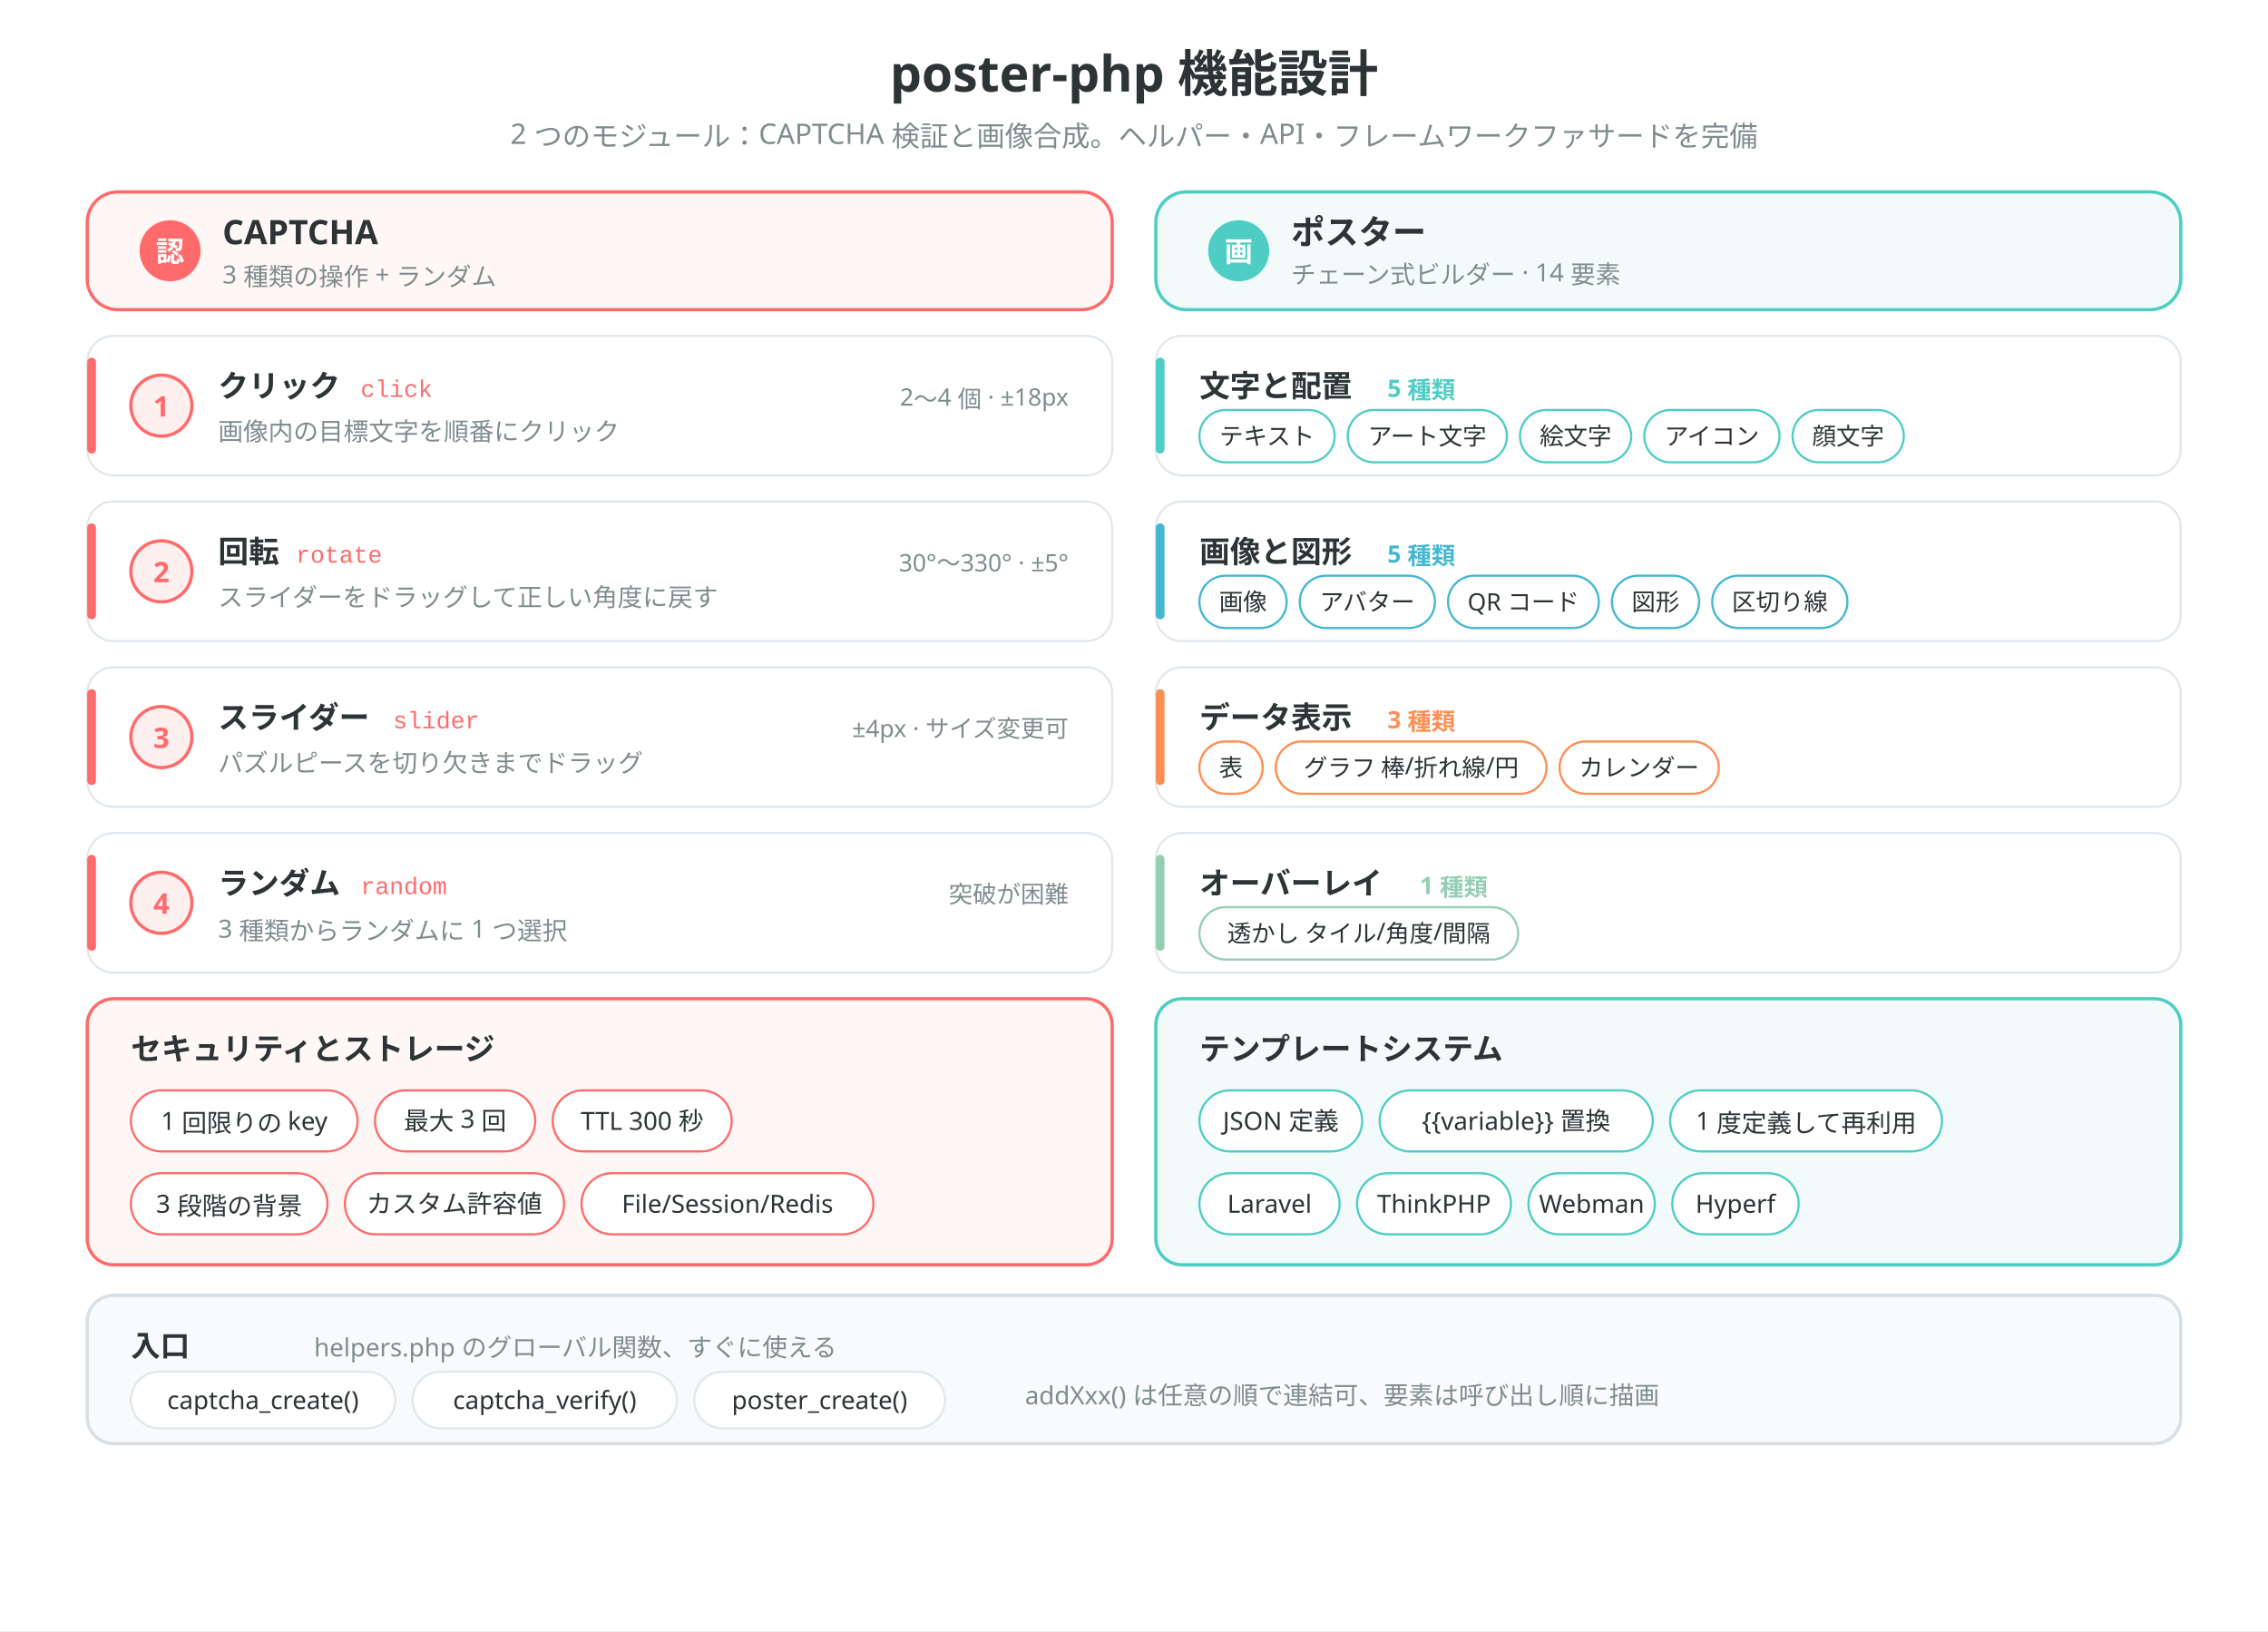
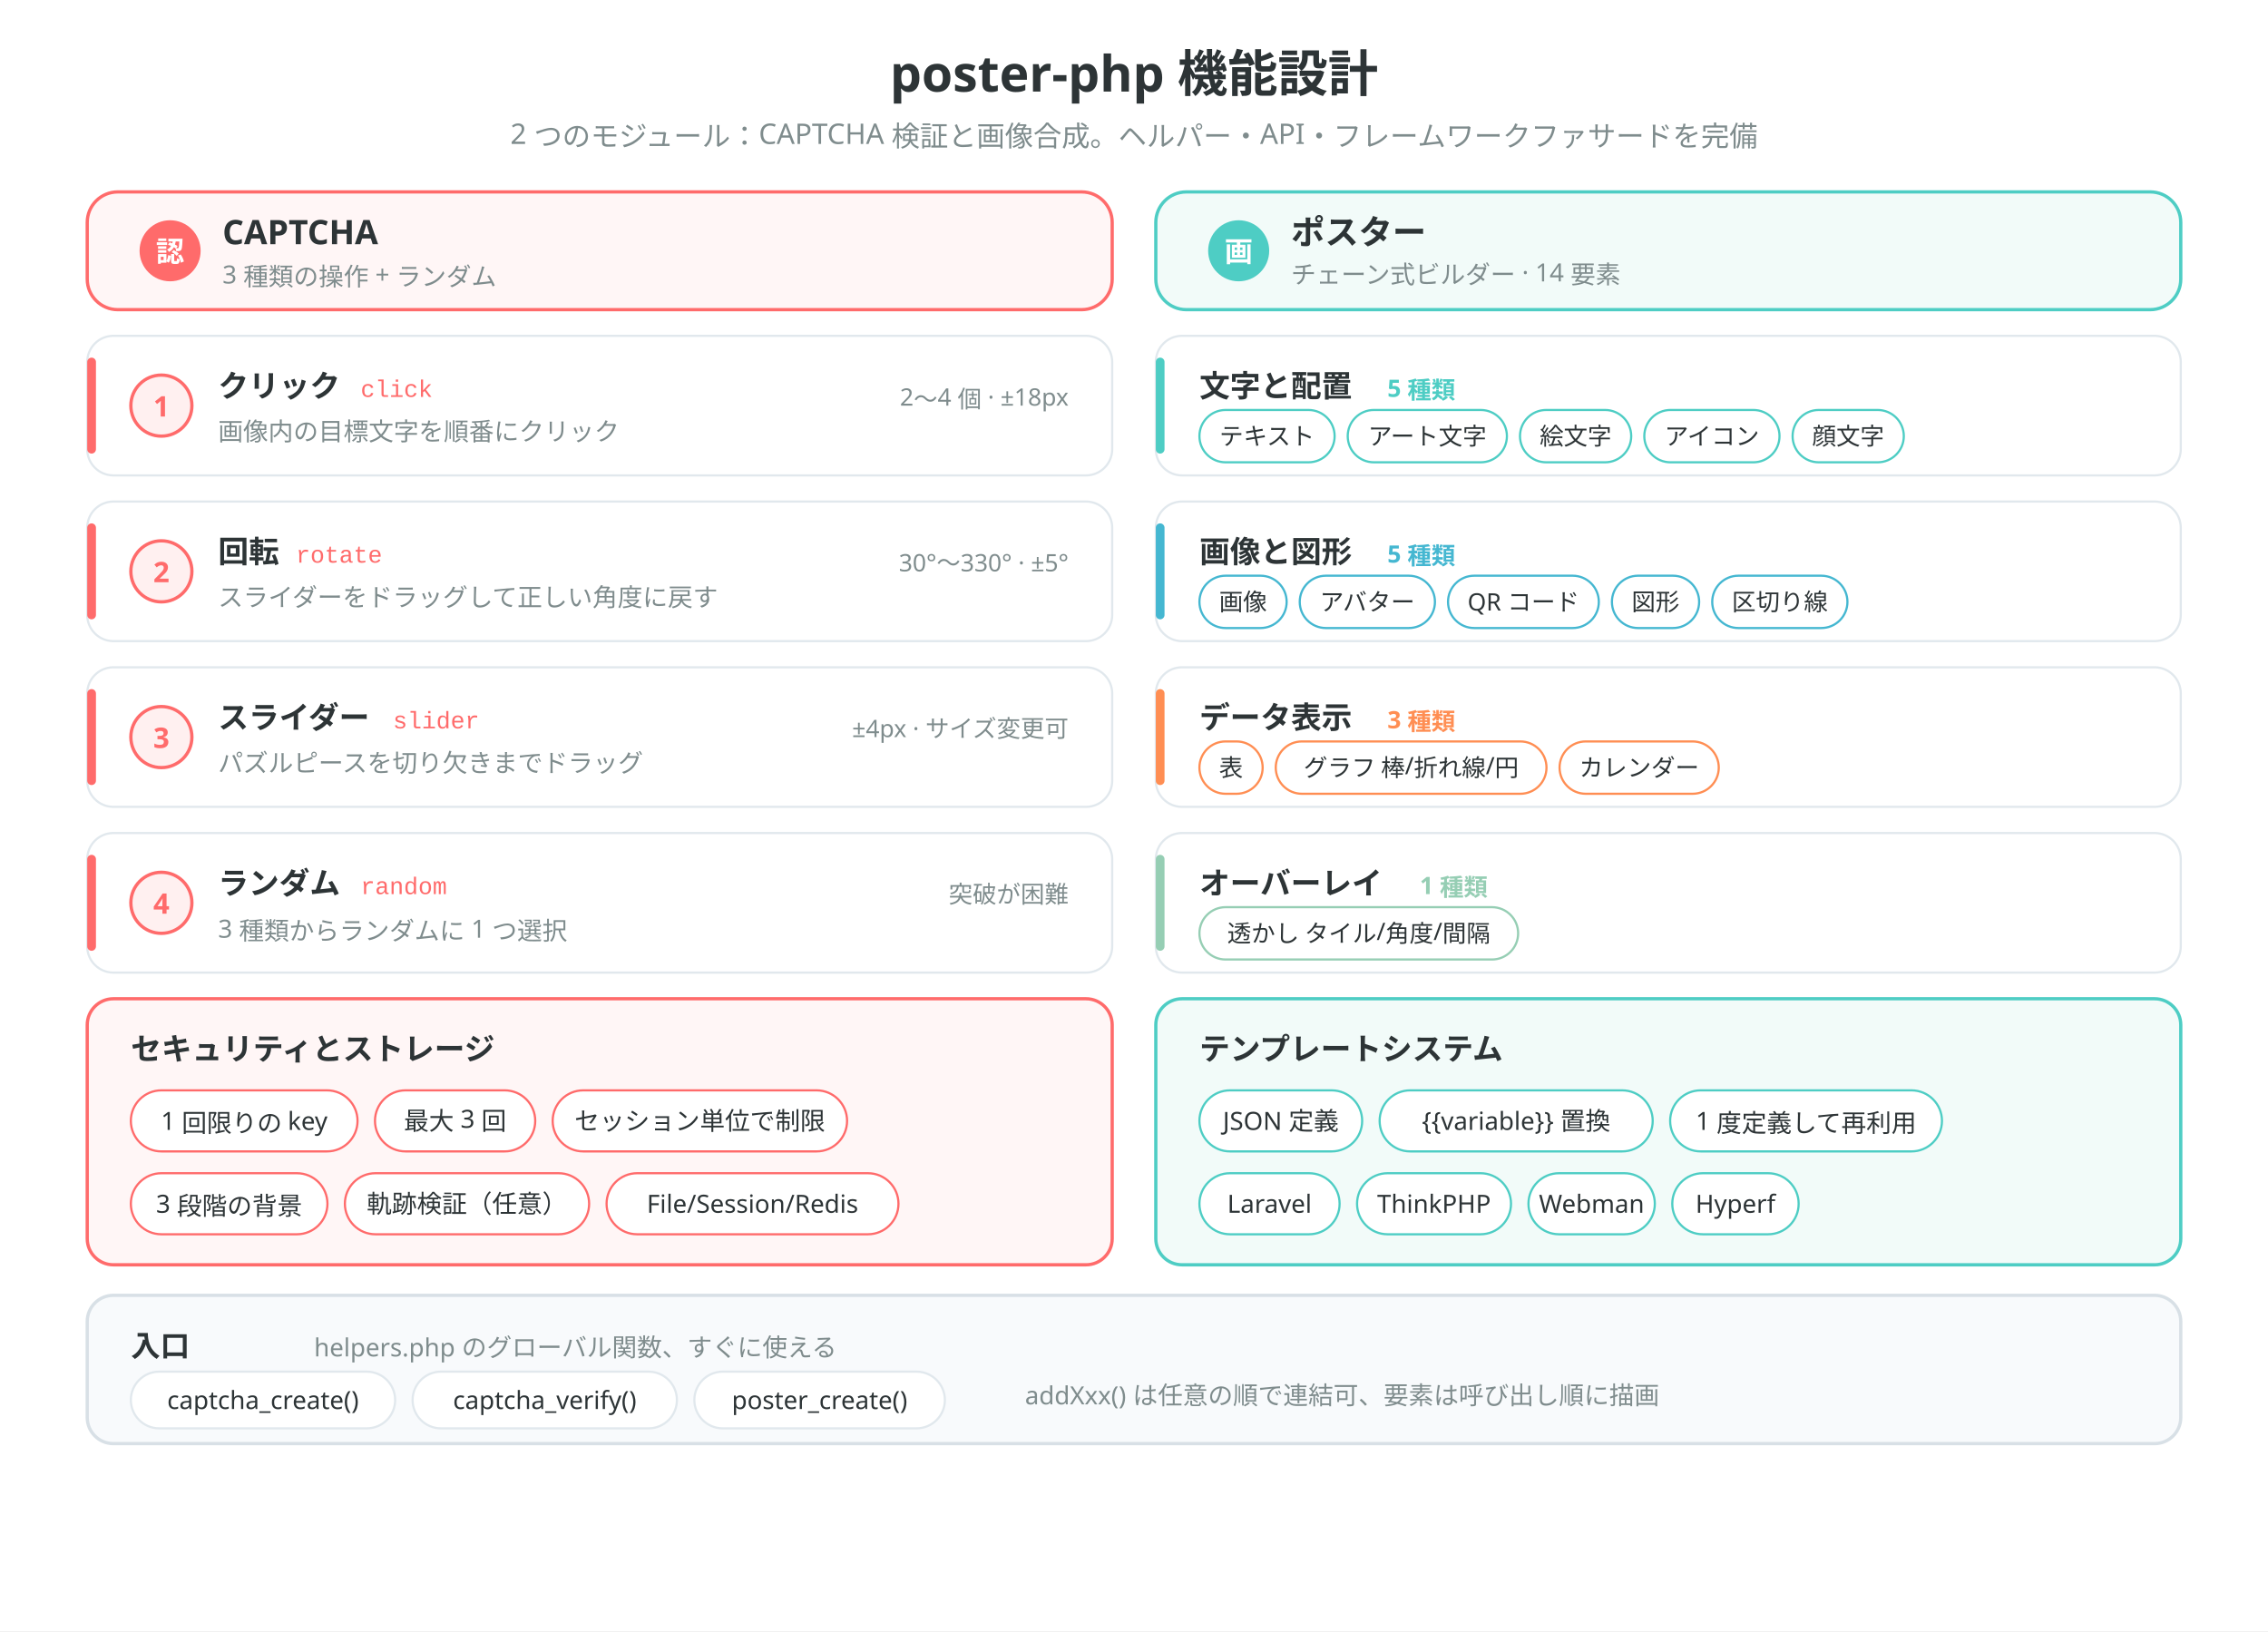
<svg xmlns="http://www.w3.org/2000/svg" viewBox="0 0 1040 748" width="1040" height="748" font-family="'Hiragino Sans','Yu Gothic','Noto Sans JP','Meiryo',sans-serif" role="img" aria-label="poster-php 機能設計">
  <defs>
    <marker id="arrow" viewBox="0 0 10 10" refX="9" refY="5" markerWidth="6" markerHeight="6" orient="auto">
      <path d="M0 0L10 5L0 10Z" fill="#B2BEC3" />
    </marker>
  </defs>
  <rect width="1040" height="748" fill="#FFFFFF" />
  <text x="520" y="42" font-size="23" fill="#2D3436" font-weight="700" text-anchor="middle">poster-php 機能設計</text>
  <text x="520" y="66" font-size="13" fill="#7F8C8D" text-anchor="middle">2 つのモジュール：CAPTCHA 検証と画像合成。ヘルパー・API・フレームワークファサードを完備</text>
  <rect x="40" y="88" width="470" height="54" rx="14" fill="#FFF6F6" stroke="#FF6B6B" stroke-width="1.5" />
  <circle cx="78" cy="115" r="14" fill="#FF6B6B" />
  <text x="78" y="120" font-size="13" fill="#FFFFFF" font-weight="700" text-anchor="middle">認</text>
  <text x="102" y="112" font-size="15.5" fill="#2D3436" font-weight="700">CAPTCHA</text>
  <text x="102" y="130" font-size="11.5" fill="#7F8C8D">3 種類の操作 + ランダム</text>
  <rect x="530" y="88" width="470" height="54" rx="14" fill="#F2FBF9" stroke="#4ECDC4" stroke-width="1.5" />
  <circle cx="568" cy="115" r="14" fill="#4ECDC4" />
  <text x="568" y="120" font-size="13" fill="#FFFFFF" font-weight="700" text-anchor="middle">画</text>
  <text x="592" y="112" font-size="15.5" fill="#2D3436" font-weight="700">ポスター</text>
  <text x="592" y="130" font-size="11.5" fill="#7F8C8D">チェーン式ビルダー · 14 要素</text>
  <rect x="40" y="154" width="470" height="64" rx="12" fill="#FFFFFF" stroke="#E1E8ED" stroke-width="1" />
  <rect x="40" y="164" width="4" height="44" rx="2" fill="#FF6B6B" />
  <circle cx="74" cy="186" r="14" fill="#FFF0F0" stroke="#FF6B6B" stroke-width="1.5" />
  <text x="74" y="191" font-size="13" fill="#FF6B6B" font-weight="700" text-anchor="middle">1</text>
  <text x="100" y="182" font-size="14" fill="#2D3436" font-weight="600">クリック</text>
  <text x="165.36" y="182" font-size="11" fill="#FF6B6B" font-family="'SFMono-Regular',Consolas,'Liberation Mono',Menlo,monospace">click</text>
  <text x="100" y="202" font-size="11.5" fill="#7F8C8D">画像内の目標文字を順番にクリック</text>
  <text x="490" y="186" font-size="11" fill="#7F8C8D" text-anchor="end">2〜4 個 · ±18px</text>
  <rect x="40" y="230" width="470" height="64" rx="12" fill="#FFFFFF" stroke="#E1E8ED" stroke-width="1" />
  <rect x="40" y="240" width="4" height="44" rx="2" fill="#FF6B6B" />
  <circle cx="74" cy="262" r="14" fill="#FFF0F0" stroke="#FF6B6B" stroke-width="1.5" />
  <text x="74" y="267" font-size="13" fill="#FF6B6B" font-weight="700" text-anchor="middle">2</text>
  <text x="100" y="258" font-size="14" fill="#2D3436" font-weight="600">回転</text>
  <text x="135.68" y="258" font-size="11" fill="#FF6B6B" font-family="'SFMono-Regular',Consolas,'Liberation Mono',Menlo,monospace">rotate</text>
  <text x="100" y="278" font-size="11.5" fill="#7F8C8D">スライダーをドラッグして正しい角度に戻す</text>
  <text x="490" y="262" font-size="11" fill="#7F8C8D" text-anchor="end">30°〜330° · ±5°</text>
  <rect x="40" y="306" width="470" height="64" rx="12" fill="#FFFFFF" stroke="#E1E8ED" stroke-width="1" />
  <rect x="40" y="316" width="4" height="44" rx="2" fill="#FF6B6B" />
  <circle cx="74" cy="338" r="14" fill="#FFF0F0" stroke="#FF6B6B" stroke-width="1.5" />
  <text x="74" y="343" font-size="13" fill="#FF6B6B" font-weight="700" text-anchor="middle">3</text>
  <text x="100" y="334" font-size="14" fill="#2D3436" font-weight="600">スライダー</text>
  <text x="180.2" y="334" font-size="11" fill="#FF6B6B" font-family="'SFMono-Regular',Consolas,'Liberation Mono',Menlo,monospace">slider</text>
  <text x="100" y="354" font-size="11.5" fill="#7F8C8D">パズルピースを切り欠きまでドラッグ</text>
  <text x="490" y="338" font-size="11" fill="#7F8C8D" text-anchor="end">±4px · サイズ変更可</text>
  <rect x="40" y="382" width="470" height="64" rx="12" fill="#FFFFFF" stroke="#E1E8ED" stroke-width="1" />
  <rect x="40" y="392" width="4" height="44" rx="2" fill="#FF6B6B" />
  <circle cx="74" cy="414" r="14" fill="#FFF0F0" stroke="#FF6B6B" stroke-width="1.5" />
  <text x="74" y="419" font-size="13" fill="#FF6B6B" font-weight="700" text-anchor="middle">4</text>
  <text x="100" y="410" font-size="14" fill="#2D3436" font-weight="600">ランダム</text>
  <text x="165.36" y="410" font-size="11" fill="#FF6B6B" font-family="'SFMono-Regular',Consolas,'Liberation Mono',Menlo,monospace">random</text>
  <text x="100" y="430" font-size="11.5" fill="#7F8C8D">3 種類からランダムに 1 つ選択</text>
  <text x="490" y="414" font-size="11" fill="#7F8C8D" text-anchor="end">突破が困難</text>
  <rect x="40" y="458" width="470" height="122" rx="12" fill="#FFF6F6" stroke="#FF6B6B" stroke-width="1.5" />
  <text x="60" y="486" font-size="14" fill="#2D3436" font-weight="700">セキュリティとストレージ</text>
  <rect x="60" y="500" width="103.95" height="28" rx="14" fill="#FFFFFF" stroke="#FF6B6B" stroke-width="1" />
  <text x="111.98" y="518.14" font-size="11.5" fill="#2D3436" text-anchor="middle">1 回限りの key</text>
  <rect x="171.95" y="500" width="73.48" height="28" rx="14" fill="#FFFFFF" stroke="#FF6B6B" stroke-width="1" />
  <text x="208.69" y="518.14" font-size="11.5" fill="#2D3436" text-anchor="middle">最大 3 回</text>
-   <rect x="253.43" y="500" width="82.1" height="28" rx="14" fill="#FFFFFF" stroke="#FF6B6B" stroke-width="1" />
-   <text x="294.48" y="518.14" font-size="11.5" fill="#2D3436" text-anchor="middle">TTL 300 秒</text>
+   <rect x="253.43" y="500" width="135" height="28" rx="14" fill="#FFFFFF" stroke="#FF6B6B" stroke-width="1" />
+   <text x="320.93" y="518.14" font-size="11.5" fill="#2D3436" text-anchor="middle">セッション単位で制限</text>
  <rect x="60" y="538" width="90.15" height="28" rx="14" fill="#FFFFFF" stroke="#FF6B6B" stroke-width="1" />
  <text x="105.08" y="556.14" font-size="11.5" fill="#2D3436" text-anchor="middle">3 段階の背景</text>
-   <rect x="158.15" y="538" width="100.5" height="28" rx="14" fill="#FFFFFF" stroke="#FF6B6B" stroke-width="1" />
-   <text x="208.4" y="556.14" font-size="11.5" fill="#2D3436" text-anchor="middle">カスタム許容値</text>
-   <rect x="266.65" y="538" width="133.85" height="28" rx="14" fill="#FFFFFF" stroke="#FF6B6B" stroke-width="1" />
-   <text x="333.58" y="556.14" font-size="11.5" fill="#2D3436" text-anchor="middle">File/Session/Redis</text>
+   <rect x="158.15" y="538" width="112" height="28" rx="14" fill="#FFFFFF" stroke="#FF6B6B" stroke-width="1" />
+   <text x="214.15" y="556.14" font-size="11.5" fill="#2D3436" text-anchor="middle">軌跡検証（任意）</text>
+   <rect x="278.15" y="538" width="133.85" height="28" rx="14" fill="#FFFFFF" stroke="#FF6B6B" stroke-width="1" />
+   <text x="345.08" y="556.14" font-size="11.5" fill="#2D3436" text-anchor="middle">File/Session/Redis</text>
  <rect x="530" y="154" width="470" height="64" rx="12" fill="#FFFFFF" stroke="#E1E8ED" stroke-width="1" />
  <rect x="530" y="164" width="4" height="44" rx="2" fill="#4ECDC4" />
  <text x="550" y="182" font-size="14" fill="#2D3436" font-weight="600">文字と配置</text>
  <text x="636.2" y="182" font-size="11" fill="#4ECDC4" font-weight="700">5 種類</text>
  <rect x="550" y="188" width="62" height="24" rx="12" fill="#FFFFFF" stroke="#4ECDC4" stroke-width="1" />
  <text x="581" y="203.96" font-size="11" fill="#2D3436" text-anchor="middle">テキスト</text>
  <rect x="618" y="188" width="73" height="24" rx="12" fill="#FFFFFF" stroke="#4ECDC4" stroke-width="1" />
  <text x="654.5" y="203.96" font-size="11" fill="#2D3436" text-anchor="middle">アート文字</text>
  <rect x="697" y="188" width="51" height="24" rx="12" fill="#FFFFFF" stroke="#4ECDC4" stroke-width="1" />
  <text x="722.5" y="203.96" font-size="11" fill="#2D3436" text-anchor="middle">絵文字</text>
  <rect x="754" y="188" width="62" height="24" rx="12" fill="#FFFFFF" stroke="#4ECDC4" stroke-width="1" />
  <text x="785" y="203.96" font-size="11" fill="#2D3436" text-anchor="middle">アイコン</text>
  <rect x="822" y="188" width="51" height="24" rx="12" fill="#FFFFFF" stroke="#4ECDC4" stroke-width="1" />
  <text x="847.5" y="203.96" font-size="11" fill="#2D3436" text-anchor="middle">顔文字</text>
  <rect x="530" y="230" width="470" height="64" rx="12" fill="#FFFFFF" stroke="#E1E8ED" stroke-width="1" />
  <rect x="530" y="240" width="4" height="44" rx="2" fill="#45B7D1" />
  <text x="550" y="258" font-size="14" fill="#2D3436" font-weight="600">画像と図形</text>
  <text x="636.2" y="258" font-size="11" fill="#45B7D1" font-weight="700">5 種類</text>
  <rect x="550" y="264" width="40" height="24" rx="12" fill="#FFFFFF" stroke="#45B7D1" stroke-width="1" />
  <text x="570" y="279.96" font-size="11" fill="#2D3436" text-anchor="middle">画像</text>
  <rect x="596" y="264" width="62" height="24" rx="12" fill="#FFFFFF" stroke="#45B7D1" stroke-width="1" />
  <text x="627" y="279.96" font-size="11" fill="#2D3436" text-anchor="middle">アバター</text>
  <rect x="664" y="264" width="69.15" height="24" rx="12" fill="#FFFFFF" stroke="#45B7D1" stroke-width="1" />
  <text x="698.58" y="279.96" font-size="11" fill="#2D3436" text-anchor="middle">QR コード</text>
  <rect x="739.15" y="264" width="40" height="24" rx="12" fill="#FFFFFF" stroke="#45B7D1" stroke-width="1" />
  <text x="759.15" y="279.96" font-size="11" fill="#2D3436" text-anchor="middle">図形</text>
  <rect x="785.15" y="264" width="62" height="24" rx="12" fill="#FFFFFF" stroke="#45B7D1" stroke-width="1" />
  <text x="816.15" y="279.96" font-size="11" fill="#2D3436" text-anchor="middle">区切り線</text>
  <rect x="530" y="306" width="470" height="64" rx="12" fill="#FFFFFF" stroke="#E1E8ED" stroke-width="1" />
  <rect x="530" y="316" width="4" height="44" rx="2" fill="#FF8E53" />
  <text x="550" y="334" font-size="14" fill="#2D3436" font-weight="600">データ表示</text>
  <text x="636.2" y="334" font-size="11" fill="#FF8E53" font-weight="700">3 種類</text>
  <rect x="550" y="340" width="29" height="24" rx="12" fill="#FFFFFF" stroke="#FF8E53" stroke-width="1" />
  <text x="564.5" y="355.96" font-size="11" fill="#2D3436" text-anchor="middle">表</text>
  <rect x="585" y="340" width="124.15" height="24" rx="12" fill="#FFFFFF" stroke="#FF8E53" stroke-width="1" />
  <text x="647.08" y="355.96" font-size="11" fill="#2D3436" text-anchor="middle">グラフ 棒/折れ線/円</text>
  <rect x="715.15" y="340" width="73" height="24" rx="12" fill="#FFFFFF" stroke="#FF8E53" stroke-width="1" />
  <text x="751.65" y="355.96" font-size="11" fill="#2D3436" text-anchor="middle">カレンダー</text>
  <rect x="530" y="382" width="470" height="64" rx="12" fill="#FFFFFF" stroke="#E1E8ED" stroke-width="1" />
  <rect x="530" y="392" width="4" height="44" rx="2" fill="#96CEB4" />
  <text x="550" y="410" font-size="14" fill="#2D3436" font-weight="600">オーバーレイ</text>
  <text x="651.04" y="410" font-size="11" fill="#96CEB4" font-weight="700">1 種類</text>
  <rect x="550" y="416" width="146.15" height="24" rx="12" fill="#FFFFFF" stroke="#96CEB4" stroke-width="1" />
  <text x="623.08" y="431.96" font-size="11" fill="#2D3436" text-anchor="middle">透かし タイル/角度/間隔</text>
  <rect x="530" y="458" width="470" height="122" rx="12" fill="#F2FBF9" stroke="#4ECDC4" stroke-width="1.5" />
  <text x="550" y="486" font-size="14" fill="#2D3436" font-weight="700">テンプレートシステム</text>
  <rect x="550" y="500" width="74.63" height="28" rx="14" fill="#FFFFFF" stroke="#4ECDC4" stroke-width="1" />
  <text x="587.31" y="518.14" font-size="11.5" fill="#2D3436" text-anchor="middle">JSON 定義</text>
  <rect x="632.63" y="500" width="125.23" height="28" rx="14" fill="#FFFFFF" stroke="#4ECDC4" stroke-width="1" />
  <text x="695.24" y="518.14" font-size="11.5" fill="#2D3436" text-anchor="middle">{{variable}} 置換</text>
  <rect x="765.85" y="500" width="124.65" height="28" rx="14" fill="#FFFFFF" stroke="#4ECDC4" stroke-width="1" />
  <text x="828.18" y="518.14" font-size="11.5" fill="#2D3436" text-anchor="middle">1 度定義して再利用</text>
  <rect x="550" y="538" width="64.28" height="28" rx="14" fill="#FFFFFF" stroke="#4ECDC4" stroke-width="1" />
  <text x="582.14" y="556.14" font-size="11.5" fill="#2D3436" text-anchor="middle">Laravel</text>
  <rect x="622.28" y="538" width="70.6" height="28" rx="14" fill="#FFFFFF" stroke="#4ECDC4" stroke-width="1" />
  <text x="657.58" y="556.14" font-size="11.5" fill="#2D3436" text-anchor="middle">ThinkPHP</text>
  <rect x="700.88" y="538" width="57.95" height="28" rx="14" fill="#FFFFFF" stroke="#4ECDC4" stroke-width="1" />
  <text x="729.85" y="556.14" font-size="11.5" fill="#2D3436" text-anchor="middle">Webman</text>
  <rect x="766.83" y="538" width="57.95" height="28" rx="14" fill="#FFFFFF" stroke="#4ECDC4" stroke-width="1" />
  <text x="795.8" y="556.14" font-size="11.5" fill="#2D3436" text-anchor="middle">Hyperf</text>
  <rect x="40" y="594" width="960" height="68" rx="12" fill="#F8FAFC" stroke="#D8E0E6" stroke-width="1.5" />
  <text x="60" y="622" font-size="13.5" fill="#2D3436" font-weight="700">入口</text>
  <text x="144" y="622" font-size="11.5" fill="#7F8C8D">helpers.php のグローバル関数、すぐに使える</text>
  <rect x="60" y="629" width="121.2" height="26" rx="13" fill="#FFFFFF" stroke="#E1E8ED" stroke-width="1" />
  <text x="120.6" y="646.14" font-size="11.5" fill="#2D3436" text-anchor="middle">captcha_create()</text>
  <rect x="189.2" y="629" width="121.2" height="26" rx="13" fill="#FFFFFF" stroke="#E1E8ED" stroke-width="1" />
  <text x="249.8" y="646.14" font-size="11.5" fill="#2D3436" text-anchor="middle">captcha_verify()</text>
  <rect x="318.4" y="629" width="114.88" height="26" rx="13" fill="#FFFFFF" stroke="#E1E8ED" stroke-width="1" />
  <text x="375.84" y="646.14" font-size="11.5" fill="#2D3436" text-anchor="middle">poster_create()</text>
  <text x="470" y="644" font-size="11.5" fill="#7F8C8D">addXxx() は任意の順で連結可、要素は呼び出し順に描画</text>
</svg>
